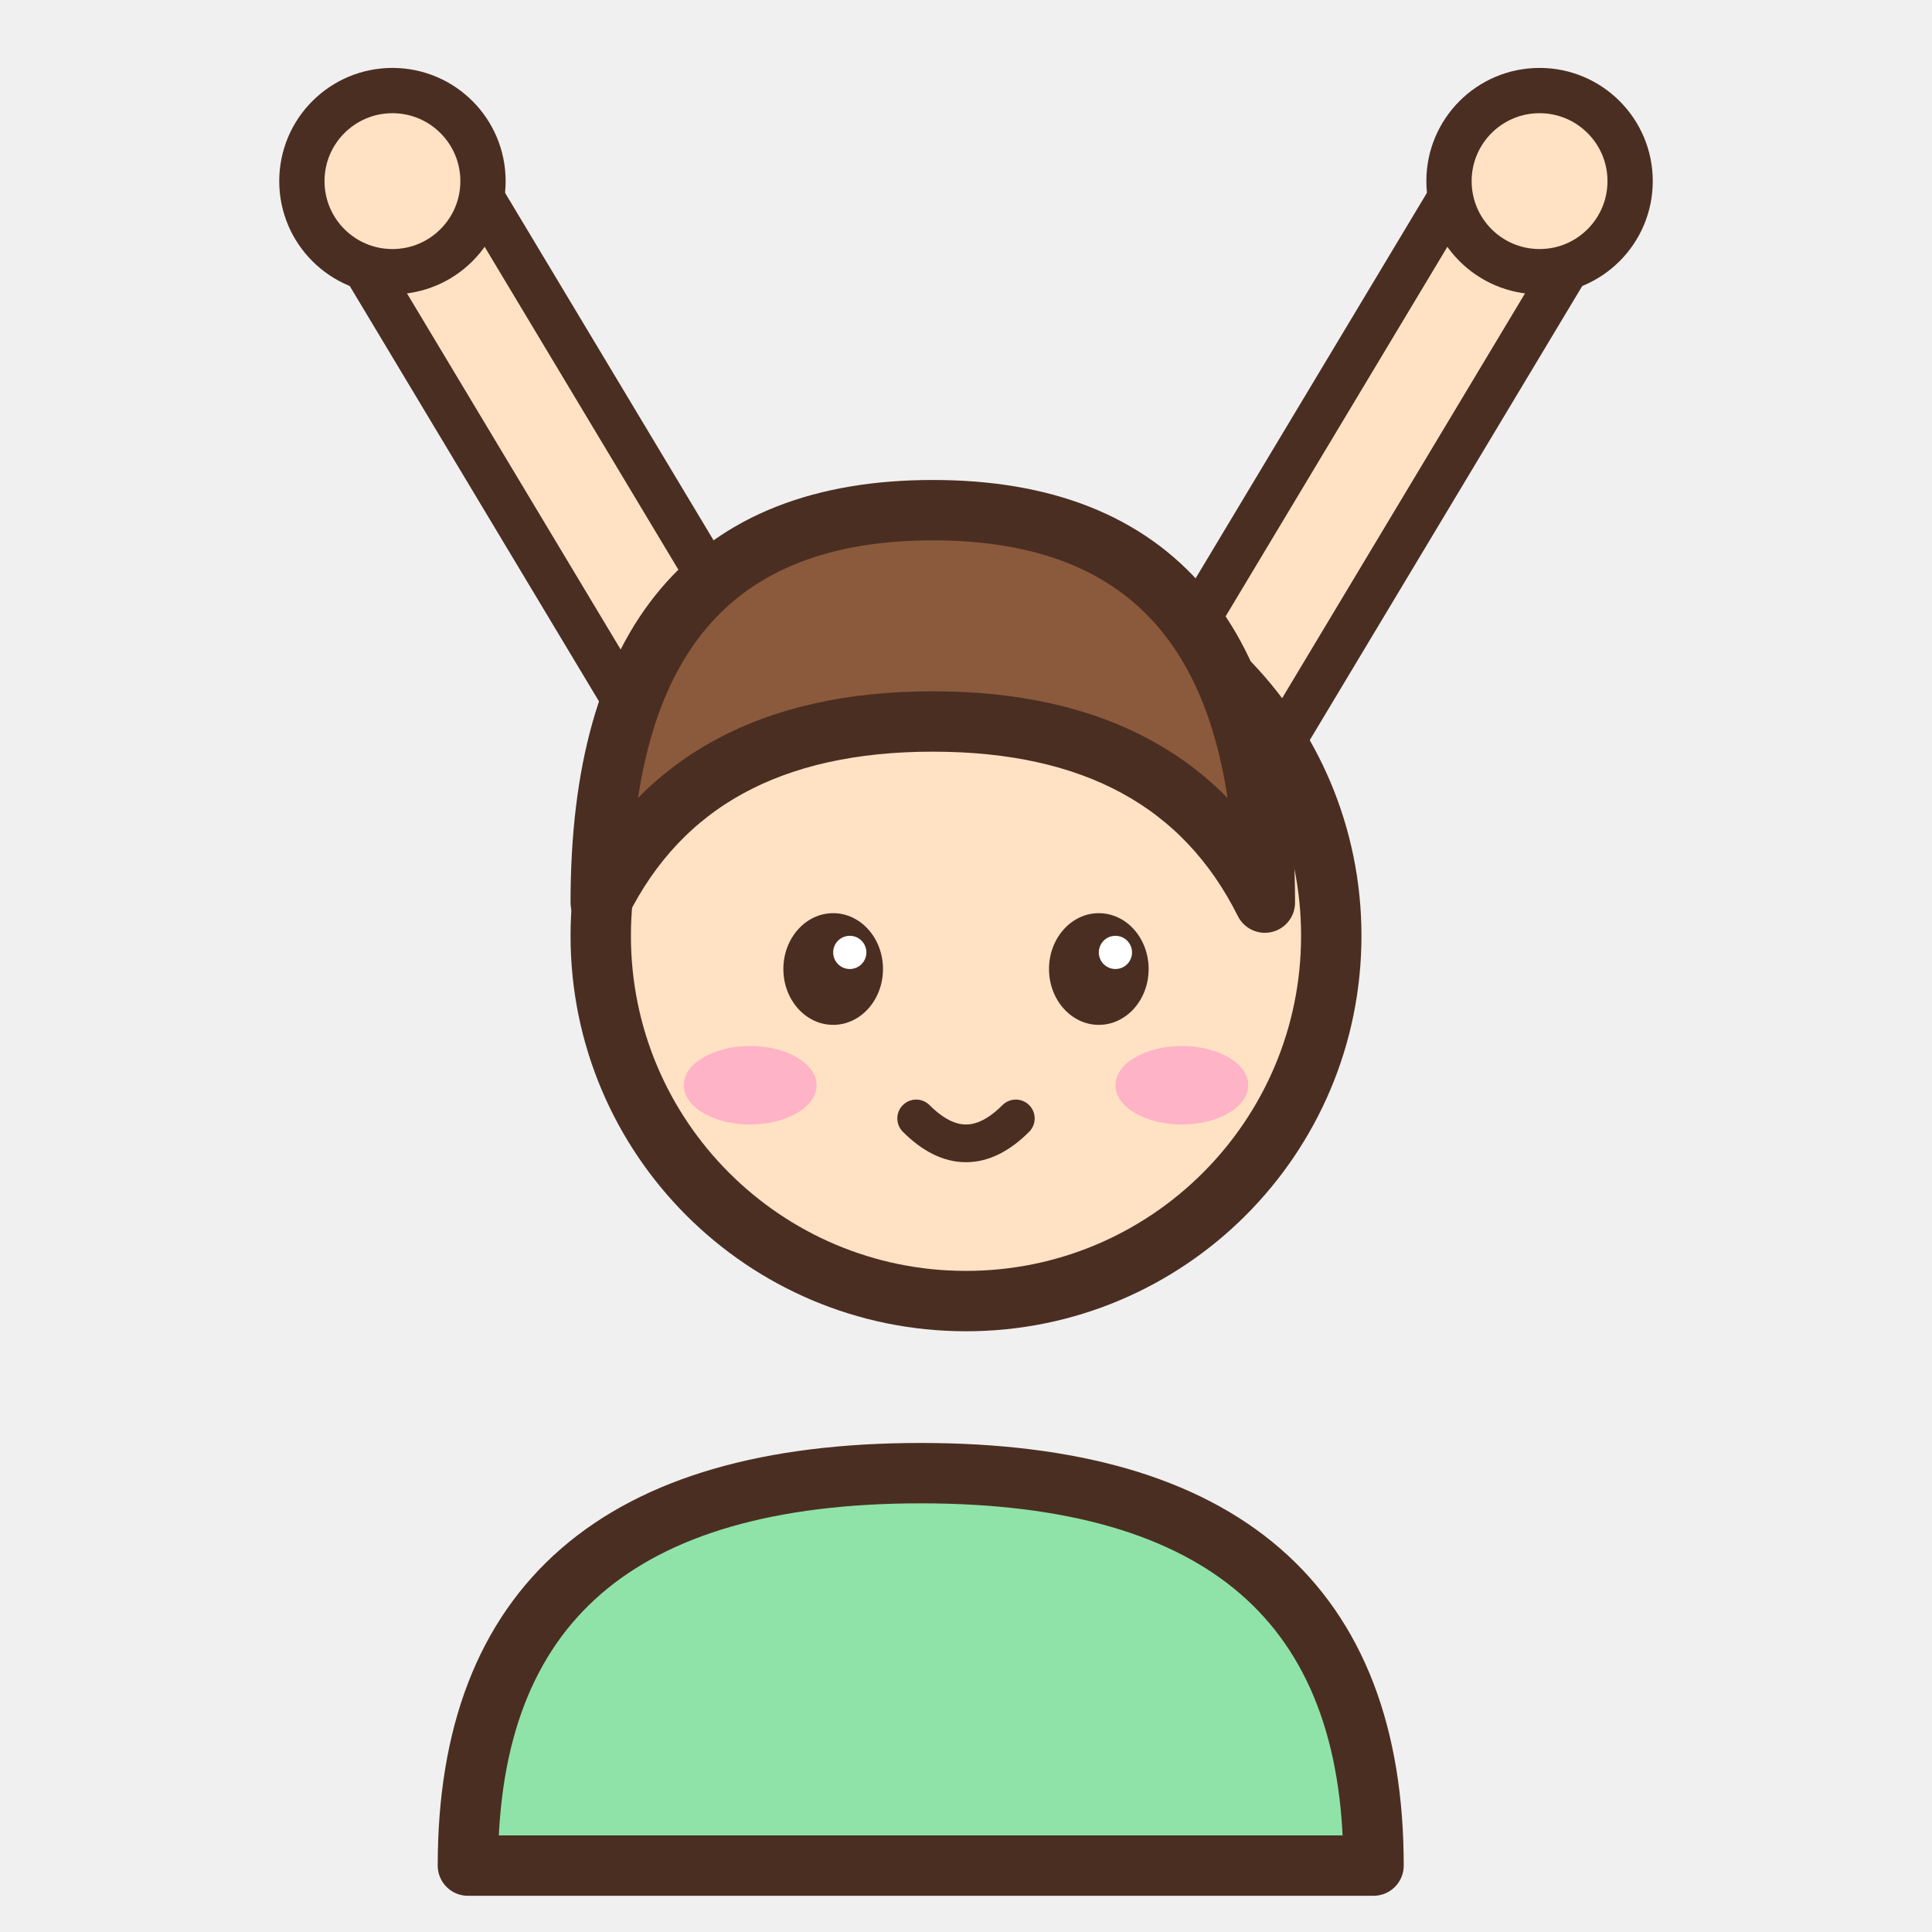
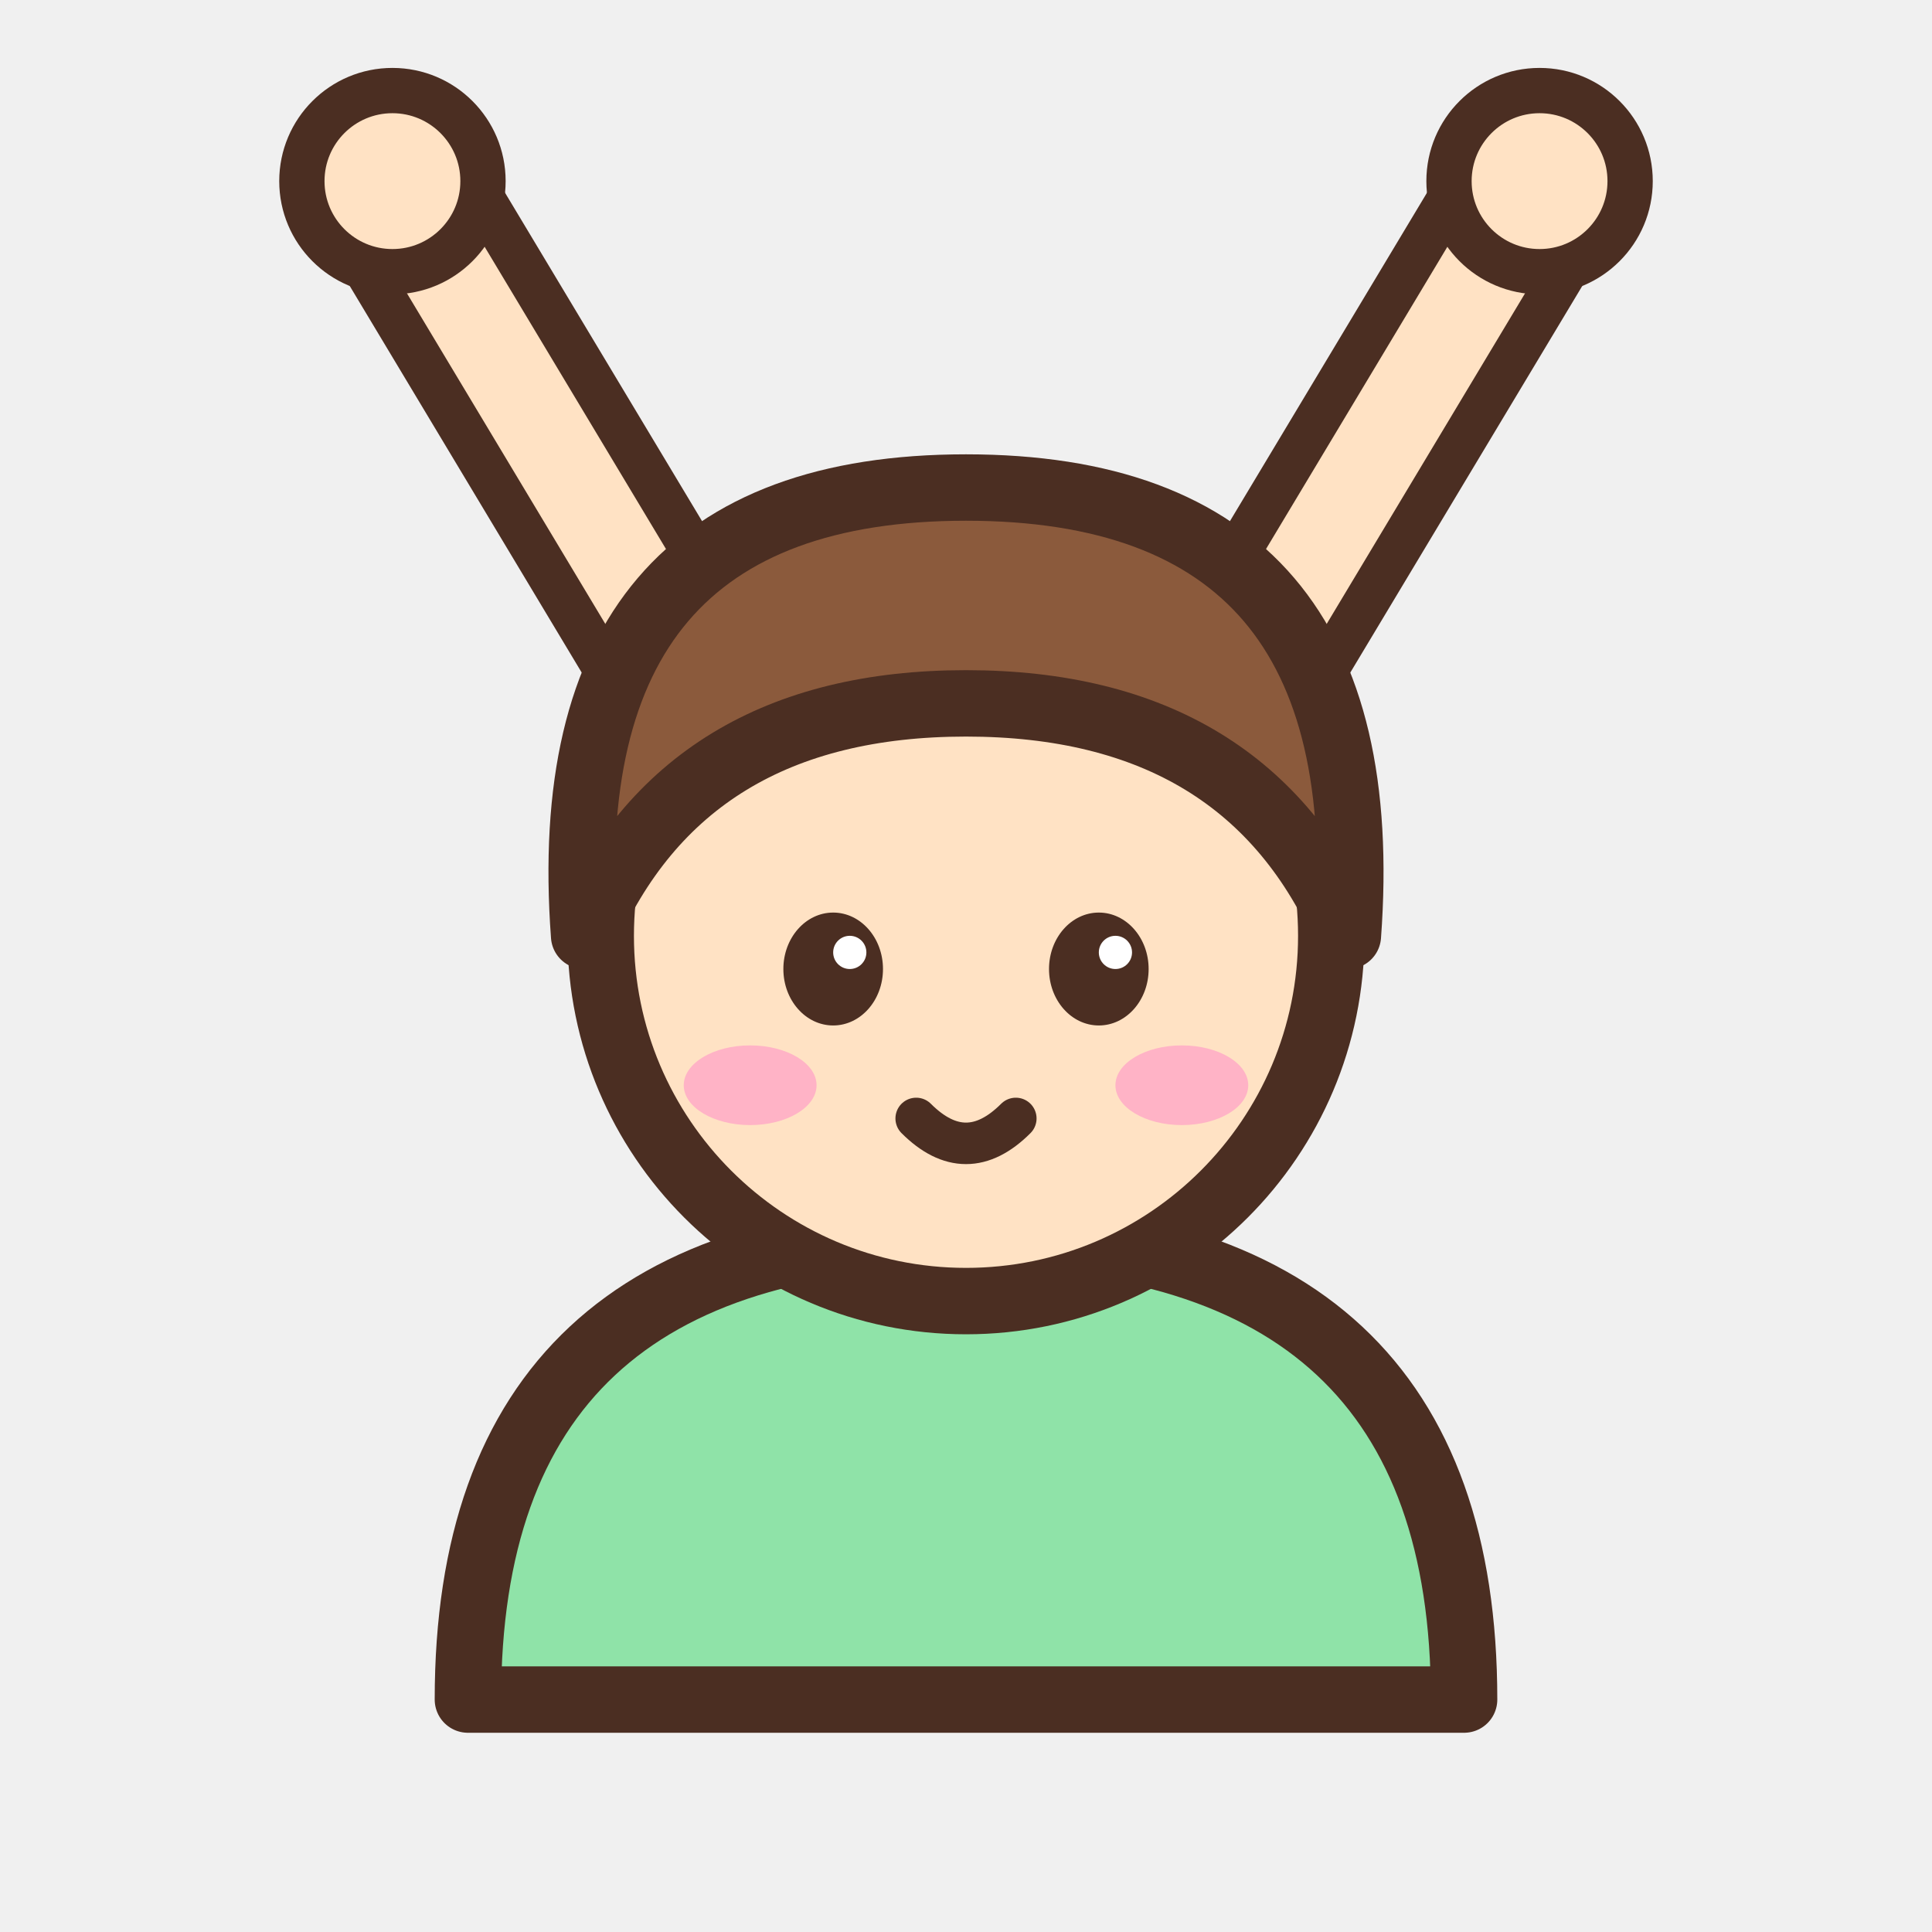
<svg xmlns="http://www.w3.org/2000/svg" viewBox="0 0 128 128">
  <g stroke="#4b2e22" stroke-width="4" stroke-linejoin="round" stroke-linecap="round">
    <path d="M50 52 26 12M78 52l24-40" stroke="#4b2e22" stroke-width="12" />
    <path d="M50 52 26 12M78 52l24-40" stroke="#ffe2c4" stroke-width="6" />
-     <path d="M31.0 123.6q0-26 30-26t30 26Z" fill="#8fe3a8" />
-     <circle cx="64" cy="62" r="24.2" fill="#ffe2c4" />
-     <path d="M39.8 59.8q0-26 22-26 22 0 22 26-6-12-22-12-16 0-22 12Z" fill="#8b5a3c" />
-     <ellipse cx="55.2" cy="64.2" rx="3.3" ry="3.7" fill="#4b2e22" stroke="none" />
-     <circle cx="56.3" cy="63.1" r="1.1" fill="#fff" stroke="none" />
-     <ellipse cx="72.8" cy="64.2" rx="3.3" ry="3.7" fill="#4b2e22" stroke="none" />
-     <circle cx="73.9" cy="63.1" r="1.1" fill="#fff" stroke="none" />
-     <ellipse cx="49.7" cy="71.9" rx="4.4" ry="2.6" fill="#ffb3c6" stroke="none" />
-     <ellipse cx="78.3" cy="71.9" rx="4.4" ry="2.6" fill="#ffb3c6" stroke="none" />
-     <path d="M60.7 74.1q3.3 3.3 6.6 0" fill="none" stroke-width="2.5" />
+     <g transform="translate(64 62) scale(1.1)">
+       <path d="M-30 46q0-28 30-28t30 28Z" fill="#8fe3a8" />
+       <circle cx="0" cy="0" r="22" fill="#ffe2c4" />
+       <path d="M-23 0q-2-27 23-27 25 0 23 27-6-14-23-14-17 0-23 14Z" fill="#8b5a3c" />
+       <ellipse cx="-8" cy="2" rx="3.0" ry="3.4" fill="#4b2e22" stroke="none" />
+       <circle cx="-7.0" cy="1.0" r="1.0" fill="#fff" stroke="none" />
+       <ellipse cx="8" cy="2" rx="3.0" ry="3.4" fill="#4b2e22" stroke="none" />
+       <circle cx="9.0" cy="1.0" r="1.0" fill="#fff" stroke="none" />
+       <ellipse cx="-13" cy="9" rx="4.0" ry="2.4" fill="#ffb3c6" stroke="none" />
+       <ellipse cx="13" cy="9" rx="4.0" ry="2.4" fill="#ffb3c6" stroke="none" />
+       <path d="M-3.0 11q3.0 3.0 6 0" fill="none" stroke-width="2.5" />
+     </g>
    <circle cx="26" cy="12" r="6" fill="#ffe2c4" stroke-width="3" />
    <circle cx="102" cy="12" r="6" fill="#ffe2c4" stroke-width="3" />
  </g>
</svg>
